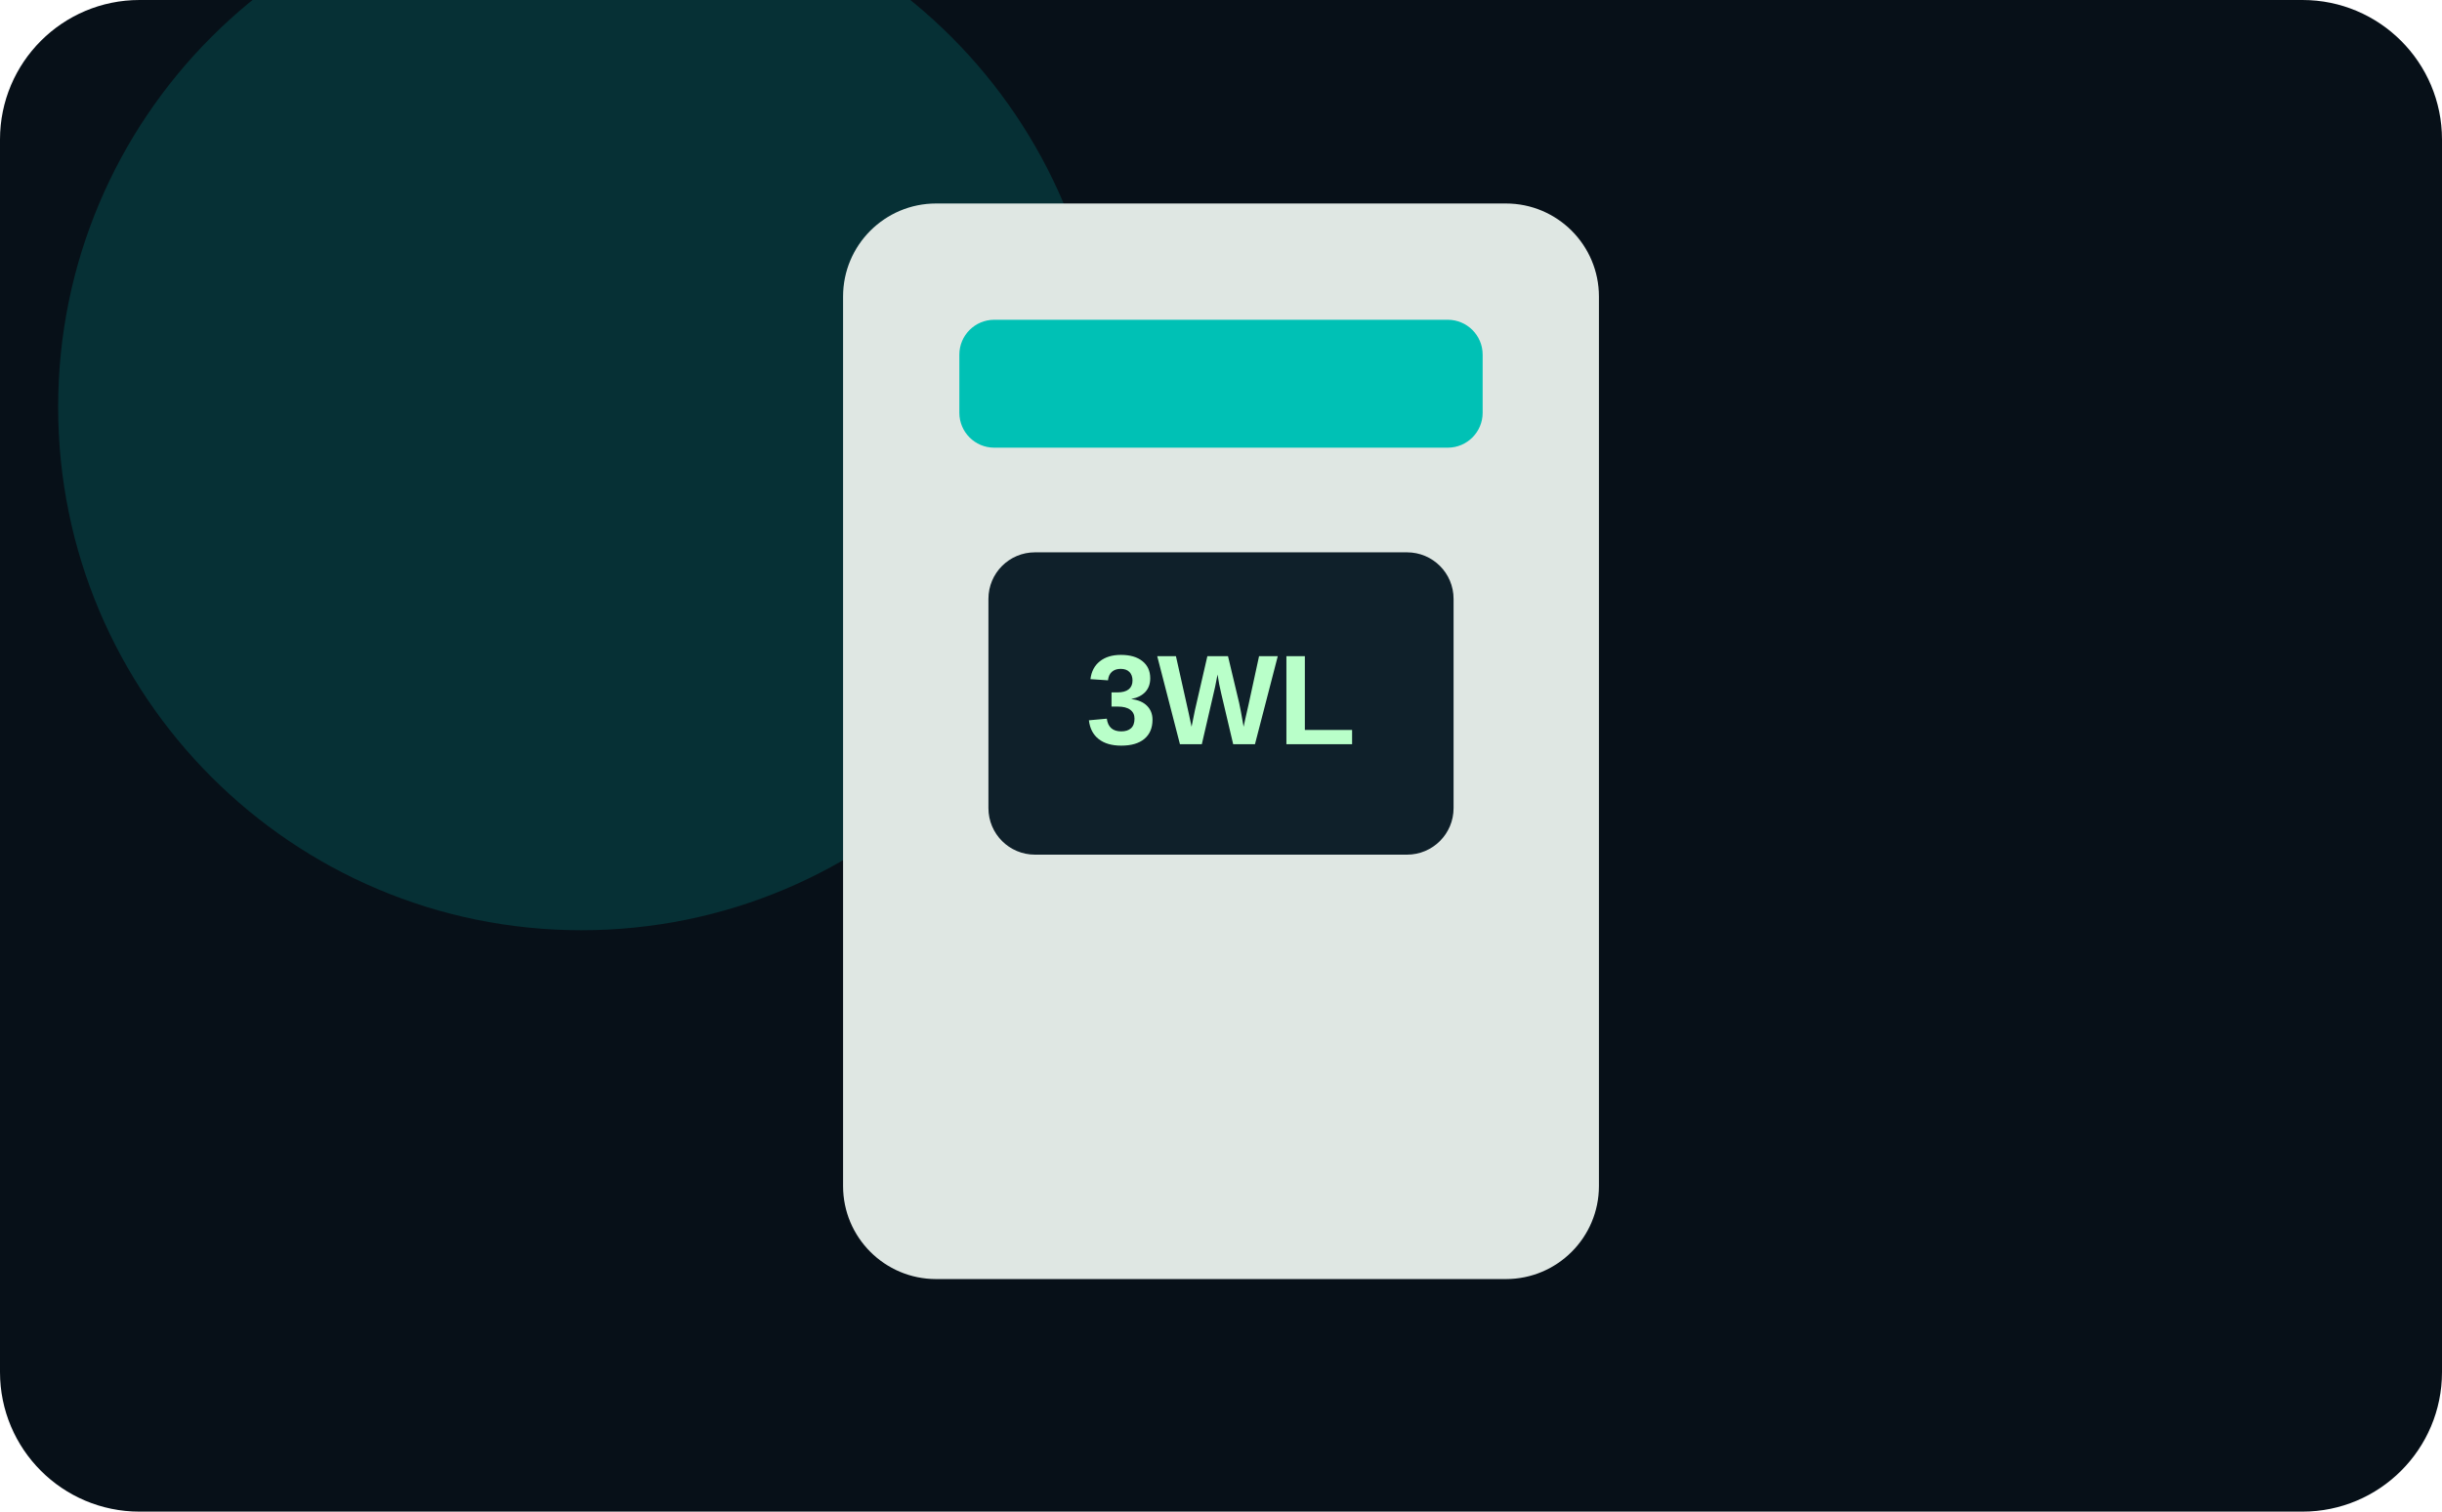
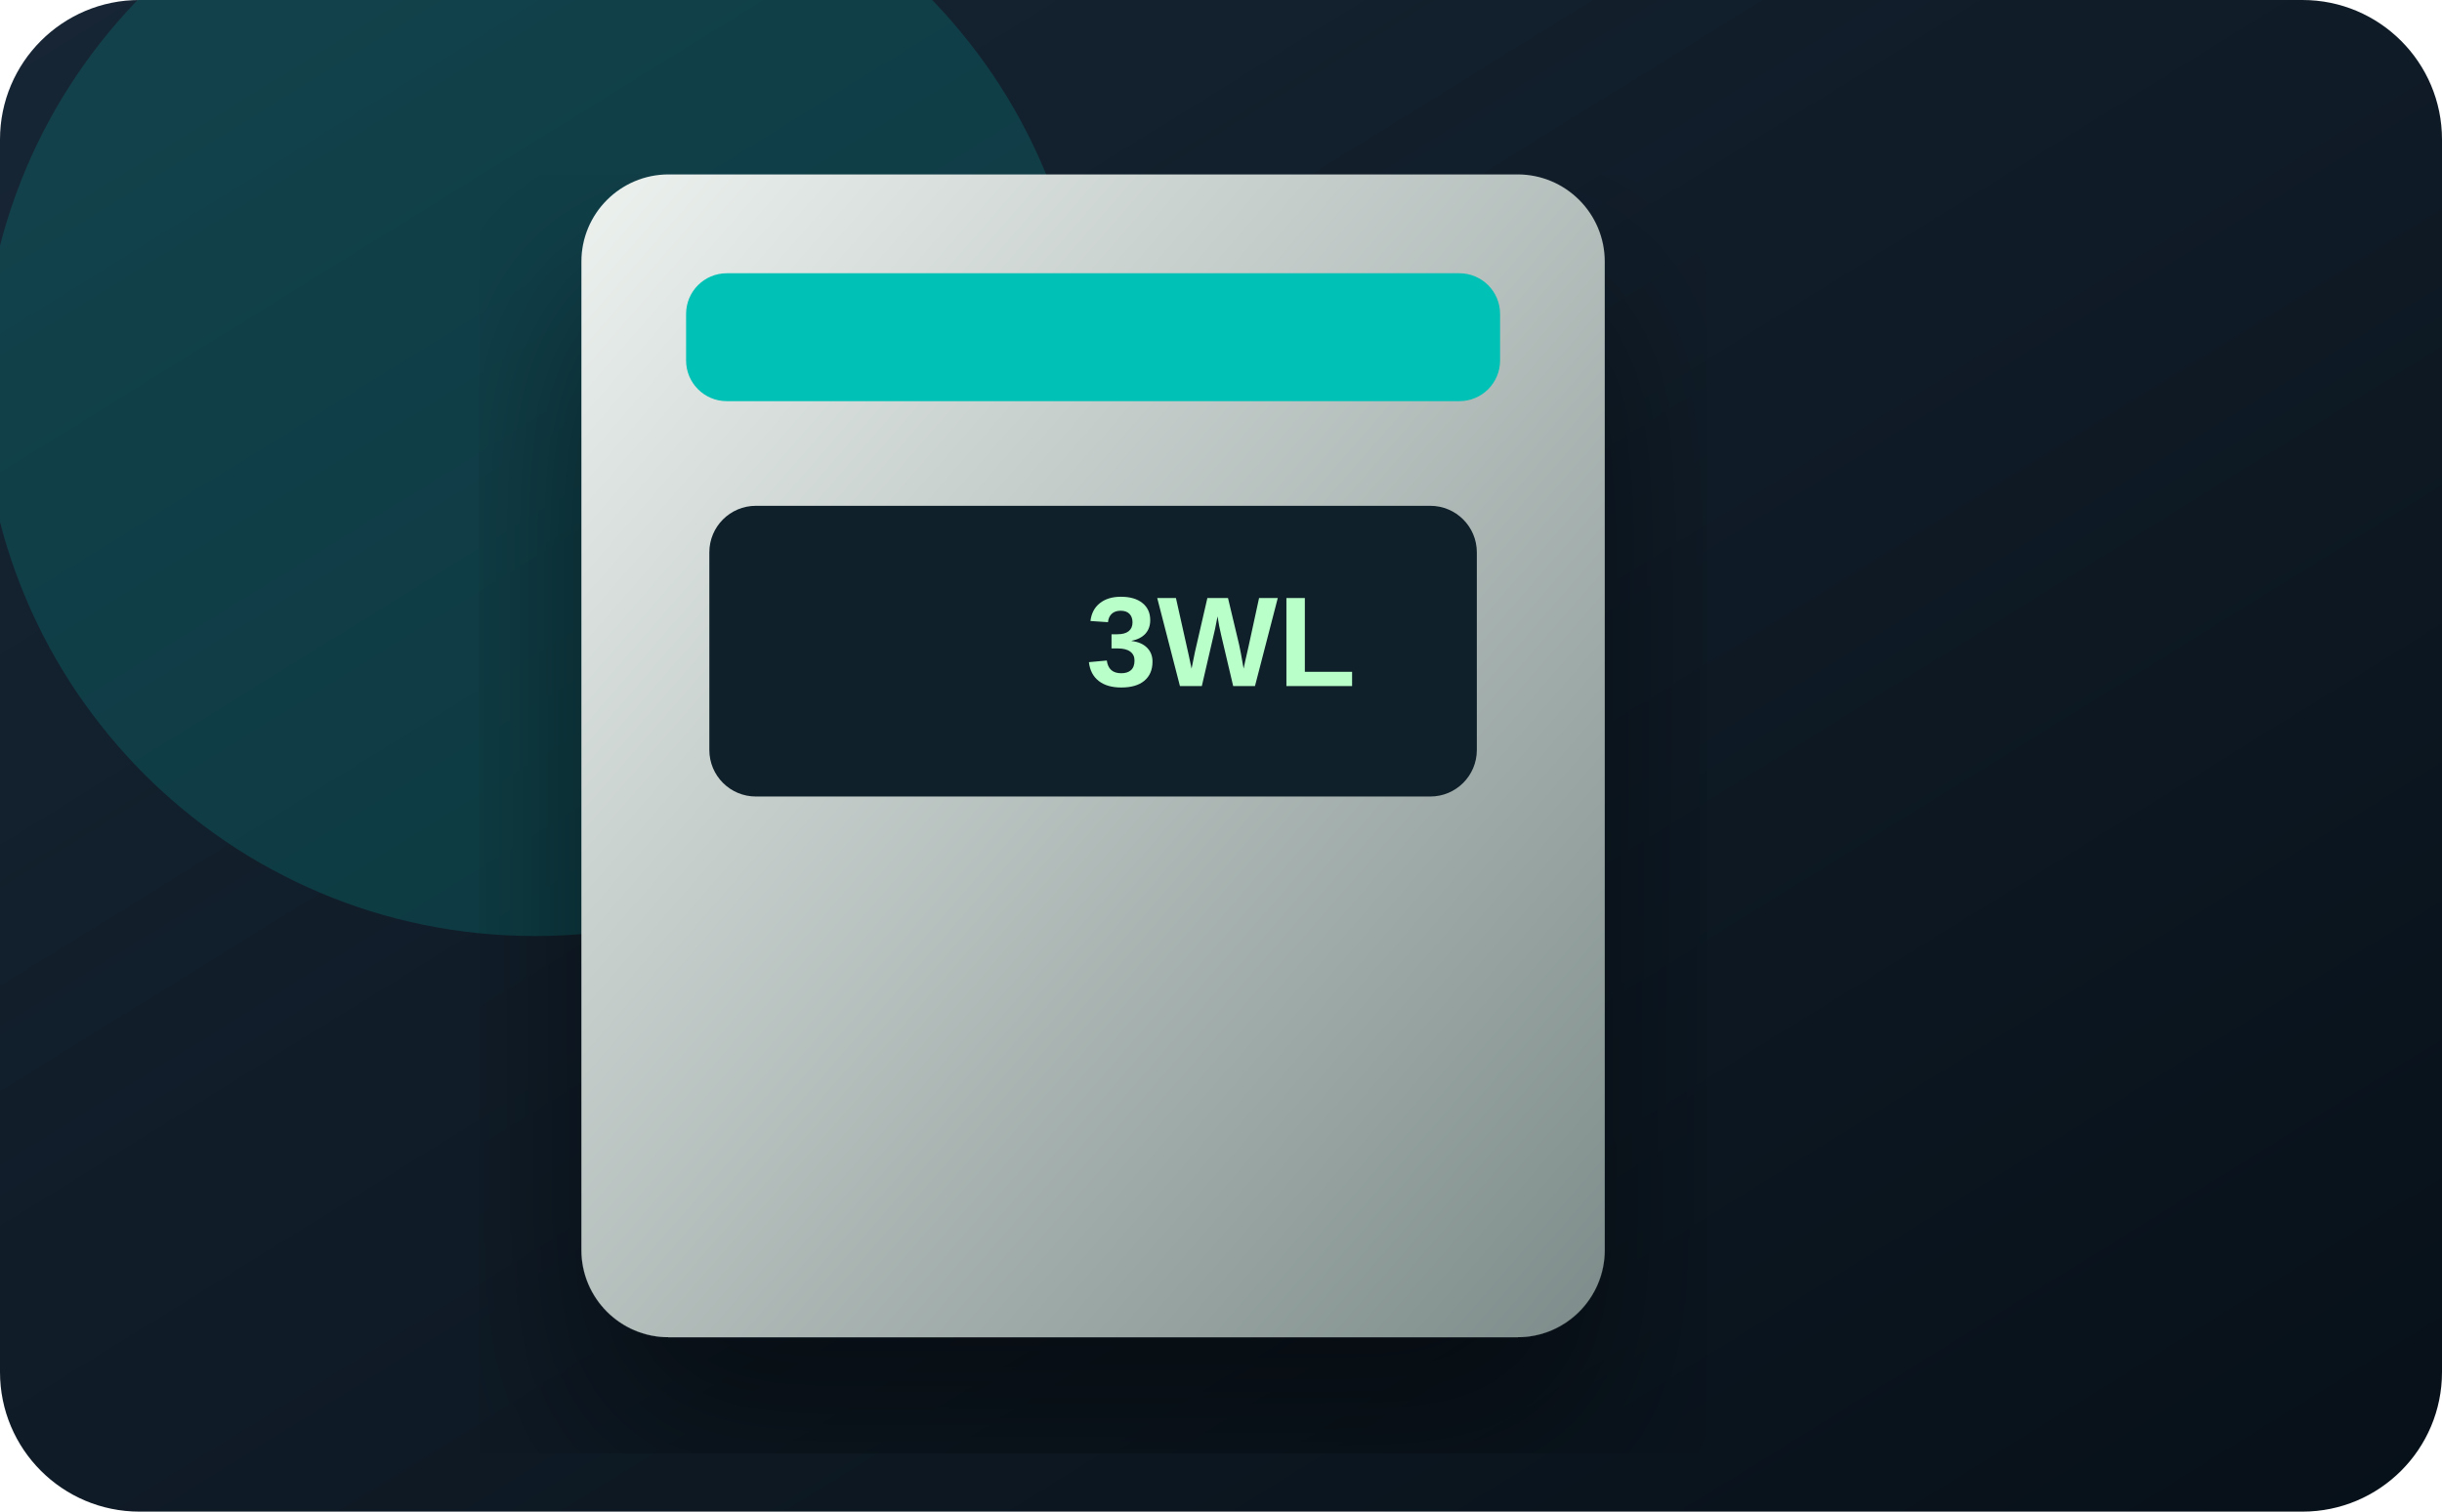
- <svg xmlns="http://www.w3.org/2000/svg" width="420" height="260">
-   <rect width="420" height="260" rx="24" fill="#071018" />
-   <circle cx="100" cy="70" r="90" fill="#00c1b5" opacity=".18" />
-   <rect x="145" y="35" width="130" height="185" rx="16" fill="#dfe7e3" />
-   <rect x="165" y="55" width="90" height="22" rx="6" fill="#00c1b5" />
-   <rect x="170" y="95" width="80" height="52" rx="8" fill="#0f202a" />
-   <text x="210" y="128" fill="#b9ffc9" font-family="Arial" font-size="22" font-weight="700" text-anchor="middle">3WL</text>
+ <svg xmlns="http://www.w3.org/2000/svg" width="420" height="260" viewBox="0 0 420 260">
+   <defs>
+     <linearGradient id="bg" x1="0" x2="1" y1="0" y2="1">
+       <stop offset="0" stop-color="#172635" />
+       <stop offset="1" stop-color="#071018" />
+     </linearGradient>
+     <linearGradient id="body" x1="0" x2="1" y1="0" y2="1">
+       <stop offset="0" stop-color="#edf2ef" />
+       <stop offset="1" stop-color="#7d8c8a" />
+     </linearGradient>
+     <filter id="s">
+       <feDropShadow dx="0" dy="20" stdDeviation="16" flood-color="#000" flood-opacity=".45" />
+     </filter>
+   </defs>
+   <rect width="420" height="260" rx="24" fill="url(#bg)" />
+   <circle cx="92" cy="66" r="95" fill="#00c1b5" opacity=".18" />
+   <rect x="100" y="30" width="176" height="200" rx="15" fill="url(#body)" filter="url(#s)" />
+   <rect x="118" y="47" width="140" height="22" rx="7" fill="#00c1b5" />
+   <rect x="122" y="87" width="132" height="50" rx="8" fill="#0f202a" />
+   <text x="210" y="118" fill="#b9ffc9" font-family="Arial" font-size="22" font-weight="700" text-anchor="middle">3WL</text>
</svg>
